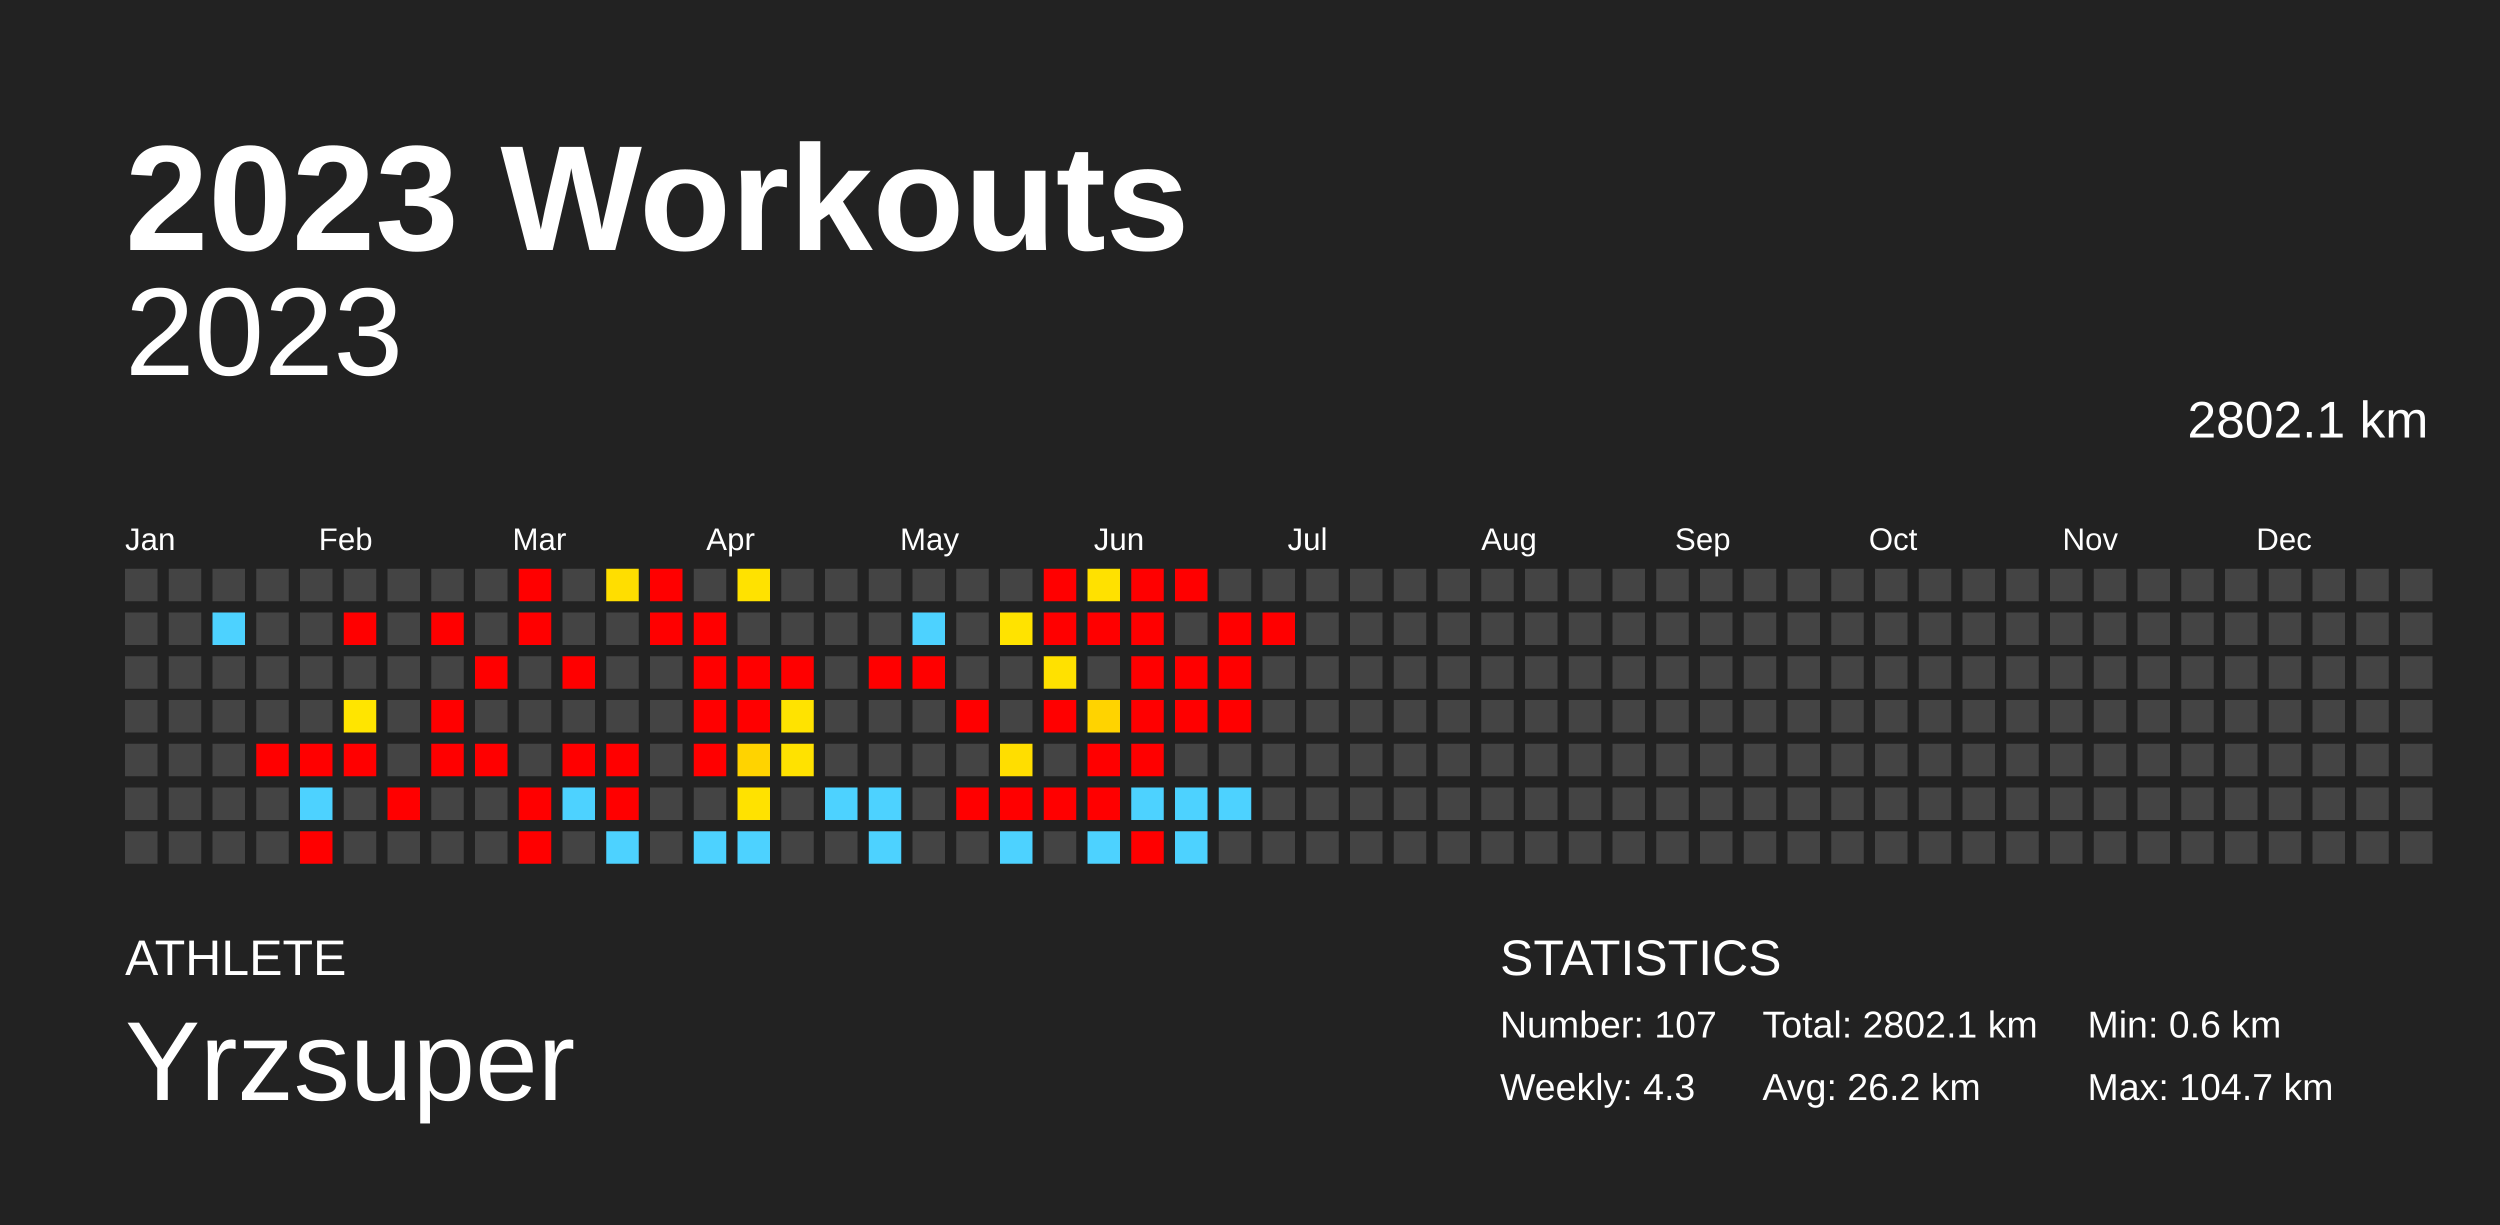
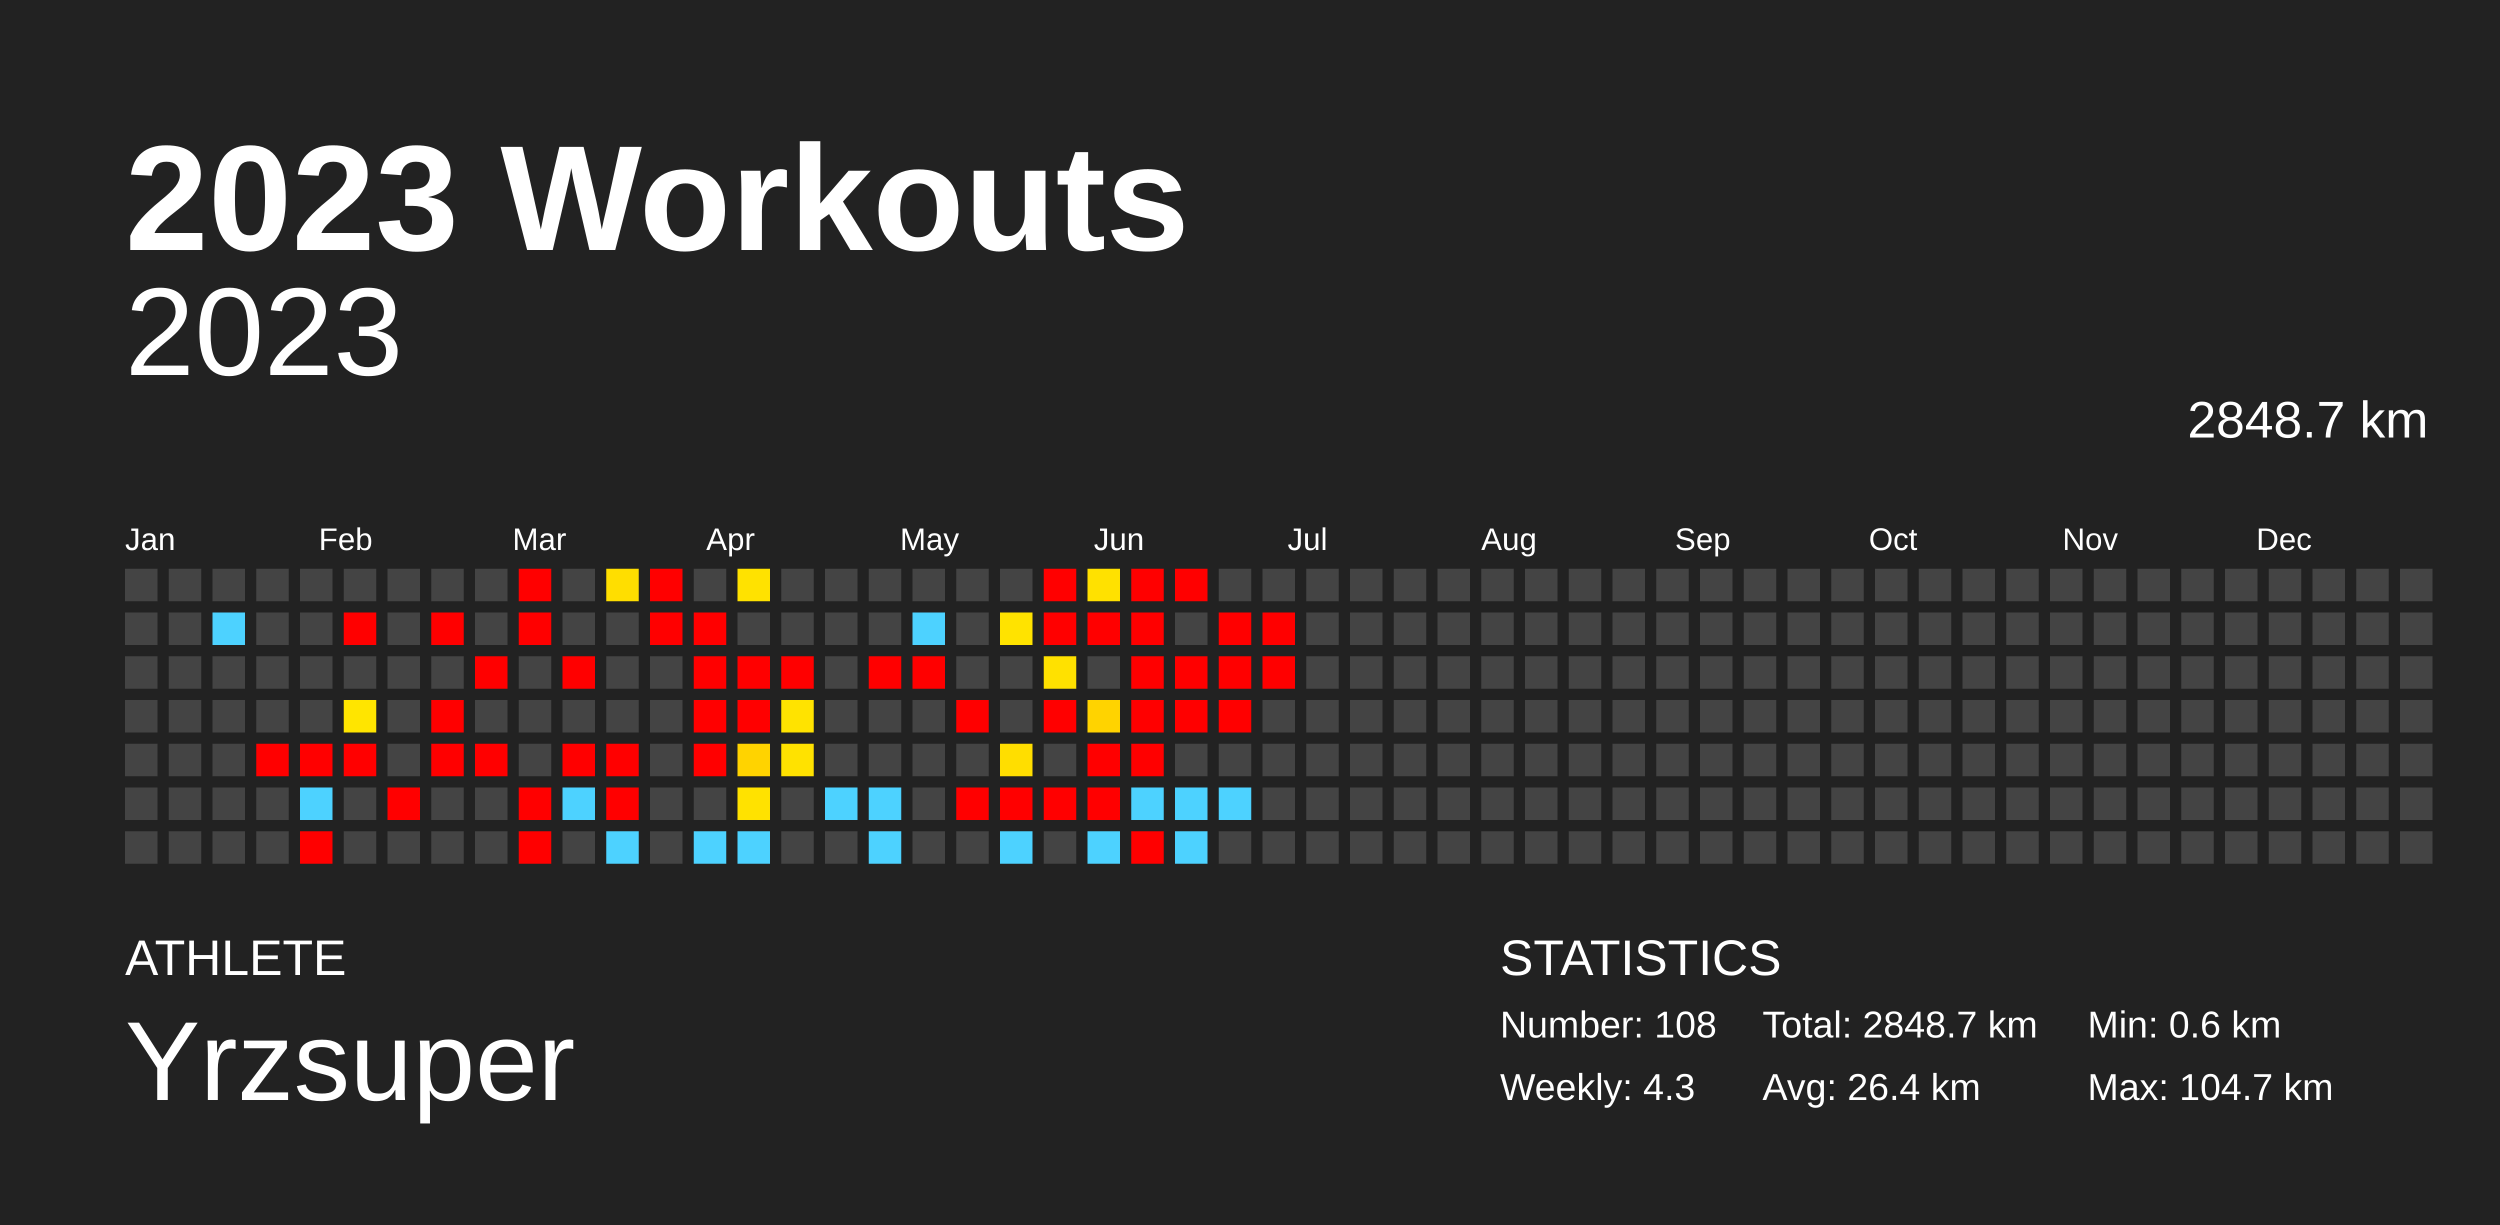
<svg xmlns="http://www.w3.org/2000/svg" baseProfile="full" height="98mm" version="1.1" viewBox="0,0,200,98" width="200mm">
  <defs />
  <rect fill="#222222" height="98" width="200" x="0" y="0" />
  <text fill="#FFFFFF" style="font-size:12px; font-family:Arial; font-weight:bold;" x="10" y="20">2023 Workouts</text>
  <text fill="#FFFFFF" style="font-size:4px; font-family:Arial" x="10" y="78">ATHLETE</text>
  <text fill="#FFFFFF" style="font-size:9px; font-family:Arial" x="10" y="88">Yrzsuper</text>
  <text fill="#FFFFFF" style="font-size:4px; font-family:Arial" x="120" y="78">STATISTICS</text>
-   <text fill="#FFFFFF" style="font-size:3px; font-family:Arial" x="120" y="83">Number: 107</text>
+   <text fill="#FFFFFF" style="font-size:3px; font-family:Arial" x="120" y="83">Number: 108</text>
  <text fill="#FFFFFF" style="font-size:3px; font-family:Arial" x="120" y="88">Weekly: 4.3</text>
-   <text fill="#FFFFFF" style="font-size:3px; font-family:Arial" x="141" y="83">Total: 2802.1 km</text>
-   <text fill="#FFFFFF" style="font-size:3px; font-family:Arial" x="141" y="88">Avg: 26.2 km</text>
+   <text fill="#FFFFFF" style="font-size:3px; font-family:Arial" x="141" y="83">Total: 2848.7 km</text>
+   <text fill="#FFFFFF" style="font-size:3px; font-family:Arial" x="141" y="88">Avg: 26.4 km</text>
  <text fill="#FFFFFF" style="font-size:3px; font-family:Arial" x="167" y="83">Min: 0.6 km</text>
  <text fill="#FFFFFF" style="font-size:3px; font-family:Arial" x="167" y="88">Max: 104.7 km</text>
  <text alignment-baseline="hanging" fill="#FFFFFF" style="font-size:10.0px; font-family:Arial;" x="10" y="30">2023</text>
-   <text alignment-baseline="hanging" fill="#FFFFFF" style="font-size:4.125px; font-family:Arial;" x="175" y="35">2802.1 km</text>
+   <text alignment-baseline="hanging" fill="#FFFFFF" style="font-size:4.125px; font-family:Arial;" x="175" y="35">2848.7 km</text>
  <text fill="#FFFFFF" style="font-size:2.5px; font-family:Arial" x="10.0" y="44">Jan</text>
  <text fill="#FFFFFF" style="font-size:2.5px; font-family:Arial" x="25.5" y="44">Feb</text>
  <text fill="#FFFFFF" style="font-size:2.5px; font-family:Arial" x="41.0" y="44">Mar</text>
  <text fill="#FFFFFF" style="font-size:2.5px; font-family:Arial" x="56.5" y="44">Apr</text>
  <text fill="#FFFFFF" style="font-size:2.5px; font-family:Arial" x="72.0" y="44">May</text>
  <text fill="#FFFFFF" style="font-size:2.5px; font-family:Arial" x="87.5" y="44">Jun</text>
  <text fill="#FFFFFF" style="font-size:2.5px; font-family:Arial" x="103.0" y="44">Jul</text>
  <text fill="#FFFFFF" style="font-size:2.5px; font-family:Arial" x="118.5" y="44">Aug</text>
  <text fill="#FFFFFF" style="font-size:2.5px; font-family:Arial" x="134.0" y="44">Sep</text>
  <text fill="#FFFFFF" style="font-size:2.5px; font-family:Arial" x="149.5" y="44">Oct</text>
  <text fill="#FFFFFF" style="font-size:2.5px; font-family:Arial" x="165.0" y="44">Nov</text>
  <text fill="#FFFFFF" style="font-size:2.5px; font-family:Arial" x="180.5" y="44">Dec</text>
  <rect fill="#444444" height="2.6" width="2.6" x="10.0" y="45.5" />
  <rect fill="#444444" height="2.6" width="2.6" x="10.0" y="49.0" />
  <rect fill="#444444" height="2.6" width="2.6" x="10.0" y="52.5" />
  <rect fill="#444444" height="2.6" width="2.6" x="10.0" y="56.0" />
  <rect fill="#444444" height="2.6" width="2.6" x="10.0" y="59.5" />
  <rect fill="#444444" height="2.6" width="2.6" x="10.0" y="63.0" />
  <rect fill="#444444" height="2.6" width="2.6" x="10.0" y="66.5" />
  <rect fill="#444444" height="2.6" width="2.6" x="13.5" y="45.5" />
  <rect fill="#444444" height="2.6" width="2.6" x="13.5" y="49.0" />
  <rect fill="#444444" height="2.6" width="2.6" x="13.5" y="52.5" />
  <rect fill="#444444" height="2.6" width="2.6" x="13.5" y="56.0" />
  <rect fill="#444444" height="2.6" width="2.6" x="13.5" y="59.5" />
  <rect fill="#444444" height="2.6" width="2.6" x="13.5" y="63.0" />
  <rect fill="#444444" height="2.6" width="2.6" x="13.5" y="66.5" />
  <rect fill="#444444" height="2.6" width="2.6" x="17.0" y="45.5" />
  <rect fill="#4dd2ff" height="2.6" width="2.6" x="17.0" y="49.0" />
  <rect fill="#444444" height="2.6" width="2.6" x="17.0" y="52.5" />
  <rect fill="#444444" height="2.6" width="2.6" x="17.0" y="56.0" />
  <rect fill="#444444" height="2.6" width="2.6" x="17.0" y="59.5" />
  <rect fill="#444444" height="2.6" width="2.6" x="17.0" y="63.0" />
  <rect fill="#444444" height="2.6" width="2.6" x="17.0" y="66.5" />
  <rect fill="#444444" height="2.6" width="2.6" x="20.5" y="45.5" />
  <rect fill="#444444" height="2.6" width="2.6" x="20.5" y="49.0" />
  <rect fill="#444444" height="2.6" width="2.6" x="20.5" y="52.5" />
  <rect fill="#444444" height="2.6" width="2.6" x="20.5" y="56.0" />
  <rect fill="red" height="2.6" width="2.6" x="20.5" y="59.5" />
  <rect fill="#444444" height="2.6" width="2.6" x="20.5" y="63.0" />
  <rect fill="#444444" height="2.6" width="2.6" x="20.5" y="66.5" />
  <rect fill="#444444" height="2.6" width="2.6" x="24.0" y="45.5" />
  <rect fill="#444444" height="2.6" width="2.6" x="24.0" y="49.0" />
  <rect fill="#444444" height="2.6" width="2.6" x="24.0" y="52.5" />
  <rect fill="#444444" height="2.6" width="2.6" x="24.0" y="56.0" />
  <rect fill="red" height="2.6" width="2.6" x="24.0" y="59.5" />
  <rect fill="#4dd2ff" height="2.6" width="2.6" x="24.0" y="63.0" />
  <rect fill="red" height="2.6" width="2.6" x="24.0" y="66.5" />
  <rect fill="#444444" height="2.6" width="2.6" x="27.5" y="45.5" />
  <rect fill="red" height="2.6" width="2.6" x="27.5" y="49.0" />
  <rect fill="#444444" height="2.6" width="2.6" x="27.5" y="52.5" />
  <rect fill="#ffe500" height="2.6" width="2.6" x="27.5" y="56.0" />
  <rect fill="red" height="2.6" width="2.6" x="27.5" y="59.5" />
  <rect fill="#444444" height="2.6" width="2.6" x="27.5" y="63.0" />
  <rect fill="#444444" height="2.6" width="2.6" x="27.5" y="66.5" />
  <rect fill="#444444" height="2.6" width="2.6" x="31.0" y="45.5" />
  <rect fill="#444444" height="2.6" width="2.6" x="31.0" y="49.0" />
  <rect fill="#444444" height="2.6" width="2.6" x="31.0" y="52.5" />
  <rect fill="#444444" height="2.6" width="2.6" x="31.0" y="56.0" />
  <rect fill="#444444" height="2.6" width="2.6" x="31.0" y="59.5" />
  <rect fill="red" height="2.6" width="2.6" x="31.0" y="63.0" />
  <rect fill="#444444" height="2.6" width="2.6" x="31.0" y="66.5" />
  <rect fill="#444444" height="2.6" width="2.6" x="34.5" y="45.5" />
  <rect fill="red" height="2.6" width="2.6" x="34.5" y="49.0" />
  <rect fill="#444444" height="2.6" width="2.6" x="34.5" y="52.5" />
  <rect fill="red" height="2.6" width="2.6" x="34.5" y="56.0" />
  <rect fill="red" height="2.6" width="2.6" x="34.5" y="59.5" />
  <rect fill="#444444" height="2.6" width="2.6" x="34.5" y="63.0" />
  <rect fill="#444444" height="2.6" width="2.6" x="34.5" y="66.5" />
  <rect fill="#444444" height="2.6" width="2.6" x="38.0" y="45.5" />
  <rect fill="#444444" height="2.6" width="2.6" x="38.0" y="49.0" />
  <rect fill="red" height="2.6" width="2.6" x="38.0" y="52.5" />
  <rect fill="#444444" height="2.6" width="2.6" x="38.0" y="56.0" />
  <rect fill="red" height="2.6" width="2.6" x="38.0" y="59.5" />
  <rect fill="#444444" height="2.6" width="2.6" x="38.0" y="63.0" />
  <rect fill="#444444" height="2.6" width="2.6" x="38.0" y="66.5" />
  <rect fill="red" height="2.6" width="2.6" x="41.5" y="45.5" />
  <rect fill="red" height="2.6" width="2.6" x="41.5" y="49.0" />
  <rect fill="#444444" height="2.6" width="2.6" x="41.5" y="52.5" />
  <rect fill="#444444" height="2.6" width="2.6" x="41.5" y="56.0" />
  <rect fill="#444444" height="2.6" width="2.6" x="41.5" y="59.5" />
  <rect fill="red" height="2.6" width="2.6" x="41.5" y="63.0" />
  <rect fill="red" height="2.6" width="2.6" x="41.5" y="66.5" />
  <rect fill="#444444" height="2.6" width="2.6" x="45.0" y="45.5" />
  <rect fill="#444444" height="2.6" width="2.6" x="45.0" y="49.0" />
  <rect fill="red" height="2.6" width="2.6" x="45.0" y="52.5" />
  <rect fill="#444444" height="2.6" width="2.6" x="45.0" y="56.0" />
  <rect fill="red" height="2.6" width="2.6" x="45.0" y="59.5" />
  <rect fill="#4dd2ff" height="2.6" width="2.6" x="45.0" y="63.0" />
  <rect fill="#444444" height="2.6" width="2.6" x="45.0" y="66.5" />
  <rect fill="#ffde00" height="2.6" width="2.6" x="48.5" y="45.5" />
  <rect fill="#444444" height="2.6" width="2.6" x="48.5" y="49.0" />
  <rect fill="#444444" height="2.6" width="2.6" x="48.5" y="52.5" />
  <rect fill="#444444" height="2.6" width="2.6" x="48.5" y="56.0" />
  <rect fill="red" height="2.6" width="2.6" x="48.5" y="59.5" />
  <rect fill="red" height="2.6" width="2.6" x="48.5" y="63.0" />
  <rect fill="#4dd2ff" height="2.6" width="2.6" x="48.5" y="66.5" />
  <rect fill="red" height="2.6" width="2.6" x="52.0" y="45.5" />
  <rect fill="red" height="2.6" width="2.6" x="52.0" y="49.0" />
  <rect fill="#444444" height="2.6" width="2.6" x="52.0" y="52.5" />
  <rect fill="#444444" height="2.6" width="2.6" x="52.0" y="56.0" />
  <rect fill="#444444" height="2.6" width="2.6" x="52.0" y="59.5" />
  <rect fill="#444444" height="2.6" width="2.6" x="52.0" y="63.0" />
  <rect fill="#444444" height="2.6" width="2.6" x="52.0" y="66.5" />
  <rect fill="#444444" height="2.6" width="2.6" x="55.5" y="45.5" />
  <rect fill="red" height="2.6" width="2.6" x="55.5" y="49.0" />
  <rect fill="red" height="2.6" width="2.6" x="55.5" y="52.5" />
  <rect fill="red" height="2.6" width="2.6" x="55.5" y="56.0" />
  <rect fill="red" height="2.6" width="2.6" x="55.5" y="59.5" />
  <rect fill="#444444" height="2.6" width="2.6" x="55.5" y="63.0" />
  <rect fill="#4dd2ff" height="2.6" width="2.6" x="55.5" y="66.5" />
  <rect fill="#ffe200" height="2.6" width="2.6" x="59.0" y="45.5" />
  <rect fill="#444444" height="2.6" width="2.6" x="59.0" y="49.0" />
  <rect fill="red" height="2.6" width="2.6" x="59.0" y="52.5" />
  <rect fill="red" height="2.6" width="2.6" x="59.0" y="56.0" />
  <rect fill="#ffd300" height="2.6" width="2.6" x="59.0" y="59.5" />
  <rect fill="#ffe200" height="2.6" width="2.6" x="59.0" y="63.0" />
  <rect fill="#4dd2ff" height="2.6" width="2.6" x="59.0" y="66.5" />
  <rect fill="#444444" height="2.6" width="2.6" x="62.5" y="45.5" />
  <rect fill="#444444" height="2.6" width="2.6" x="62.5" y="49.0" />
  <rect fill="red" height="2.6" width="2.6" x="62.5" y="52.5" />
  <rect fill="#ffe300" height="2.6" width="2.6" x="62.5" y="56.0" />
  <rect fill="#ffe200" height="2.6" width="2.6" x="62.5" y="59.5" />
  <rect fill="#444444" height="2.6" width="2.6" x="62.5" y="63.0" />
  <rect fill="#444444" height="2.6" width="2.6" x="62.5" y="66.5" />
  <rect fill="#444444" height="2.6" width="2.6" x="66.0" y="45.5" />
  <rect fill="#444444" height="2.6" width="2.6" x="66.0" y="49.0" />
  <rect fill="#444444" height="2.6" width="2.6" x="66.0" y="52.5" />
  <rect fill="#444444" height="2.6" width="2.6" x="66.0" y="56.0" />
  <rect fill="#444444" height="2.6" width="2.6" x="66.0" y="59.5" />
  <rect fill="#4dd2ff" height="2.6" width="2.6" x="66.0" y="63.0" />
  <rect fill="#444444" height="2.6" width="2.6" x="66.0" y="66.5" />
  <rect fill="#444444" height="2.6" width="2.6" x="69.5" y="45.5" />
  <rect fill="#444444" height="2.6" width="2.6" x="69.5" y="49.0" />
  <rect fill="red" height="2.6" width="2.6" x="69.5" y="52.5" />
  <rect fill="#444444" height="2.6" width="2.6" x="69.5" y="56.0" />
  <rect fill="#444444" height="2.6" width="2.6" x="69.5" y="59.5" />
  <rect fill="#4dd2ff" height="2.6" width="2.6" x="69.5" y="63.0" />
  <rect fill="#4dd2ff" height="2.6" width="2.6" x="69.5" y="66.5" />
  <rect fill="#444444" height="2.6" width="2.6" x="73.0" y="45.5" />
  <rect fill="#4dd2ff" height="2.6" width="2.6" x="73.0" y="49.0" />
  <rect fill="red" height="2.6" width="2.6" x="73.0" y="52.5" />
  <rect fill="#444444" height="2.6" width="2.6" x="73.0" y="56.0" />
  <rect fill="#444444" height="2.6" width="2.6" x="73.0" y="59.5" />
  <rect fill="#444444" height="2.6" width="2.6" x="73.0" y="63.0" />
  <rect fill="#444444" height="2.6" width="2.6" x="73.0" y="66.5" />
  <rect fill="#444444" height="2.6" width="2.6" x="76.5" y="45.5" />
  <rect fill="#444444" height="2.6" width="2.6" x="76.5" y="49.0" />
  <rect fill="#444444" height="2.6" width="2.6" x="76.5" y="52.5" />
  <rect fill="red" height="2.6" width="2.6" x="76.5" y="56.0" />
  <rect fill="#444444" height="2.6" width="2.6" x="76.5" y="59.5" />
  <rect fill="red" height="2.6" width="2.6" x="76.5" y="63.0" />
  <rect fill="#444444" height="2.6" width="2.6" x="76.5" y="66.5" />
  <rect fill="#444444" height="2.6" width="2.6" x="80.0" y="45.5" />
  <rect fill="#ffe300" height="2.6" width="2.6" x="80.0" y="49.0" />
  <rect fill="#444444" height="2.6" width="2.6" x="80.0" y="52.5" />
  <rect fill="#444444" height="2.6" width="2.6" x="80.0" y="56.0" />
  <rect fill="#ffde00" height="2.6" width="2.6" x="80.0" y="59.5" />
  <rect fill="red" height="2.6" width="2.6" x="80.0" y="63.0" />
  <rect fill="#4dd2ff" height="2.6" width="2.6" x="80.0" y="66.5" />
  <rect fill="red" height="2.6" width="2.6" x="83.5" y="45.5" />
  <rect fill="red" height="2.6" width="2.6" x="83.5" y="49.0" />
  <rect fill="#ffe100" height="2.6" width="2.6" x="83.5" y="52.5" />
  <rect fill="red" height="2.6" width="2.6" x="83.5" y="56.0" />
  <rect fill="#444444" height="2.6" width="2.6" x="83.5" y="59.5" />
  <rect fill="red" height="2.6" width="2.6" x="83.5" y="63.0" />
  <rect fill="#444444" height="2.6" width="2.6" x="83.5" y="66.5" />
  <rect fill="#ffe100" height="2.6" width="2.6" x="87.0" y="45.5" />
  <rect fill="red" height="2.6" width="2.6" x="87.0" y="49.0" />
  <rect fill="#444444" height="2.6" width="2.6" x="87.0" y="52.5" />
  <rect fill="#ffd300" height="2.6" width="2.6" x="87.0" y="56.0" />
  <rect fill="red" height="2.6" width="2.6" x="87.0" y="59.5" />
  <rect fill="red" height="2.6" width="2.6" x="87.0" y="63.0" />
  <rect fill="#4dd2ff" height="2.6" width="2.6" x="87.0" y="66.5" />
  <rect fill="red" height="2.6" width="2.6" x="90.5" y="45.5" />
  <rect fill="red" height="2.6" width="2.6" x="90.5" y="49.0" />
  <rect fill="red" height="2.6" width="2.6" x="90.5" y="52.5" />
  <rect fill="red" height="2.6" width="2.6" x="90.5" y="56.0" />
  <rect fill="red" height="2.6" width="2.6" x="90.5" y="59.5" />
  <rect fill="#4dd2ff" height="2.6" width="2.6" x="90.5" y="63.0" />
  <rect fill="red" height="2.6" width="2.6" x="90.5" y="66.5" />
  <rect fill="red" height="2.6" width="2.6" x="94.0" y="45.5" />
  <rect fill="#444444" height="2.6" width="2.6" x="94.0" y="49.0" />
  <rect fill="red" height="2.6" width="2.6" x="94.0" y="52.5" />
  <rect fill="red" height="2.6" width="2.6" x="94.0" y="56.0" />
  <rect fill="#444444" height="2.6" width="2.6" x="94.0" y="59.5" />
  <rect fill="#4dd2ff" height="2.6" width="2.6" x="94.0" y="63.0" />
  <rect fill="#4dd2ff" height="2.6" width="2.6" x="94.0" y="66.5" />
  <rect fill="#444444" height="2.6" width="2.6" x="97.5" y="45.5" />
  <rect fill="red" height="2.6" width="2.6" x="97.5" y="49.0" />
  <rect fill="red" height="2.6" width="2.6" x="97.5" y="52.5" />
  <rect fill="red" height="2.6" width="2.6" x="97.5" y="56.0" />
  <rect fill="#444444" height="2.6" width="2.6" x="97.5" y="59.5" />
  <rect fill="#4dd2ff" height="2.6" width="2.6" x="97.5" y="63.0" />
  <rect fill="#444444" height="2.6" width="2.6" x="97.5" y="66.5" />
  <rect fill="#444444" height="2.6" width="2.6" x="101.0" y="45.5" />
  <rect fill="red" height="2.6" width="2.6" x="101.0" y="49.0" />
-   <rect fill="#444444" height="2.6" width="2.6" x="101.0" y="52.5" />
+   <rect fill="red" height="2.6" width="2.6" x="101.0" y="52.5" />
  <rect fill="#444444" height="2.6" width="2.6" x="101.0" y="56.0" />
  <rect fill="#444444" height="2.6" width="2.6" x="101.0" y="59.5" />
  <rect fill="#444444" height="2.6" width="2.6" x="101.0" y="63.0" />
  <rect fill="#444444" height="2.6" width="2.6" x="101.0" y="66.5" />
  <rect fill="#444444" height="2.6" width="2.6" x="104.5" y="45.5" />
  <rect fill="#444444" height="2.6" width="2.6" x="104.5" y="49.0" />
  <rect fill="#444444" height="2.6" width="2.6" x="104.5" y="52.5" />
  <rect fill="#444444" height="2.6" width="2.6" x="104.5" y="56.0" />
  <rect fill="#444444" height="2.6" width="2.6" x="104.5" y="59.5" />
  <rect fill="#444444" height="2.6" width="2.6" x="104.5" y="63.0" />
  <rect fill="#444444" height="2.6" width="2.6" x="104.5" y="66.5" />
  <rect fill="#444444" height="2.6" width="2.6" x="108.0" y="45.5" />
  <rect fill="#444444" height="2.6" width="2.6" x="108.0" y="49.0" />
  <rect fill="#444444" height="2.6" width="2.6" x="108.0" y="52.5" />
  <rect fill="#444444" height="2.6" width="2.6" x="108.0" y="56.0" />
  <rect fill="#444444" height="2.6" width="2.6" x="108.0" y="59.5" />
  <rect fill="#444444" height="2.6" width="2.6" x="108.0" y="63.0" />
  <rect fill="#444444" height="2.6" width="2.6" x="108.0" y="66.5" />
  <rect fill="#444444" height="2.6" width="2.6" x="111.5" y="45.5" />
  <rect fill="#444444" height="2.6" width="2.6" x="111.5" y="49.0" />
  <rect fill="#444444" height="2.6" width="2.6" x="111.5" y="52.5" />
  <rect fill="#444444" height="2.6" width="2.6" x="111.5" y="56.0" />
  <rect fill="#444444" height="2.6" width="2.6" x="111.5" y="59.5" />
  <rect fill="#444444" height="2.6" width="2.6" x="111.5" y="63.0" />
  <rect fill="#444444" height="2.6" width="2.6" x="111.5" y="66.5" />
  <rect fill="#444444" height="2.6" width="2.6" x="115.0" y="45.5" />
  <rect fill="#444444" height="2.6" width="2.6" x="115.0" y="49.0" />
  <rect fill="#444444" height="2.6" width="2.6" x="115.0" y="52.5" />
  <rect fill="#444444" height="2.6" width="2.6" x="115.0" y="56.0" />
  <rect fill="#444444" height="2.6" width="2.6" x="115.0" y="59.5" />
  <rect fill="#444444" height="2.6" width="2.6" x="115.0" y="63.0" />
  <rect fill="#444444" height="2.6" width="2.6" x="115.0" y="66.5" />
  <rect fill="#444444" height="2.6" width="2.6" x="118.5" y="45.5" />
  <rect fill="#444444" height="2.6" width="2.6" x="118.5" y="49.0" />
  <rect fill="#444444" height="2.6" width="2.6" x="118.5" y="52.5" />
  <rect fill="#444444" height="2.6" width="2.6" x="118.5" y="56.0" />
  <rect fill="#444444" height="2.6" width="2.6" x="118.5" y="59.5" />
  <rect fill="#444444" height="2.6" width="2.6" x="118.5" y="63.0" />
  <rect fill="#444444" height="2.6" width="2.6" x="118.5" y="66.5" />
  <rect fill="#444444" height="2.6" width="2.6" x="122.0" y="45.5" />
  <rect fill="#444444" height="2.6" width="2.6" x="122.0" y="49.0" />
  <rect fill="#444444" height="2.6" width="2.6" x="122.0" y="52.5" />
  <rect fill="#444444" height="2.6" width="2.6" x="122.0" y="56.0" />
  <rect fill="#444444" height="2.6" width="2.6" x="122.0" y="59.5" />
  <rect fill="#444444" height="2.6" width="2.6" x="122.0" y="63.0" />
  <rect fill="#444444" height="2.6" width="2.6" x="122.0" y="66.5" />
  <rect fill="#444444" height="2.6" width="2.6" x="125.5" y="45.5" />
  <rect fill="#444444" height="2.6" width="2.6" x="125.5" y="49.0" />
  <rect fill="#444444" height="2.6" width="2.6" x="125.5" y="52.5" />
  <rect fill="#444444" height="2.6" width="2.6" x="125.5" y="56.0" />
  <rect fill="#444444" height="2.6" width="2.6" x="125.5" y="59.5" />
  <rect fill="#444444" height="2.6" width="2.6" x="125.5" y="63.0" />
  <rect fill="#444444" height="2.6" width="2.6" x="125.5" y="66.5" />
  <rect fill="#444444" height="2.6" width="2.6" x="129.0" y="45.5" />
  <rect fill="#444444" height="2.6" width="2.6" x="129.0" y="49.0" />
  <rect fill="#444444" height="2.6" width="2.6" x="129.0" y="52.5" />
  <rect fill="#444444" height="2.6" width="2.6" x="129.0" y="56.0" />
  <rect fill="#444444" height="2.6" width="2.6" x="129.0" y="59.5" />
  <rect fill="#444444" height="2.6" width="2.6" x="129.0" y="63.0" />
  <rect fill="#444444" height="2.6" width="2.6" x="129.0" y="66.5" />
  <rect fill="#444444" height="2.6" width="2.6" x="132.5" y="45.5" />
  <rect fill="#444444" height="2.6" width="2.6" x="132.5" y="49.0" />
  <rect fill="#444444" height="2.6" width="2.6" x="132.5" y="52.5" />
  <rect fill="#444444" height="2.6" width="2.6" x="132.5" y="56.0" />
  <rect fill="#444444" height="2.6" width="2.6" x="132.5" y="59.5" />
  <rect fill="#444444" height="2.6" width="2.6" x="132.5" y="63.0" />
  <rect fill="#444444" height="2.6" width="2.6" x="132.5" y="66.5" />
  <rect fill="#444444" height="2.6" width="2.6" x="136.0" y="45.5" />
  <rect fill="#444444" height="2.6" width="2.6" x="136.0" y="49.0" />
  <rect fill="#444444" height="2.6" width="2.6" x="136.0" y="52.5" />
  <rect fill="#444444" height="2.6" width="2.6" x="136.0" y="56.0" />
  <rect fill="#444444" height="2.6" width="2.6" x="136.0" y="59.5" />
  <rect fill="#444444" height="2.6" width="2.6" x="136.0" y="63.0" />
  <rect fill="#444444" height="2.6" width="2.6" x="136.0" y="66.5" />
  <rect fill="#444444" height="2.6" width="2.6" x="139.5" y="45.5" />
  <rect fill="#444444" height="2.6" width="2.6" x="139.5" y="49.0" />
  <rect fill="#444444" height="2.6" width="2.6" x="139.5" y="52.5" />
  <rect fill="#444444" height="2.6" width="2.6" x="139.5" y="56.0" />
  <rect fill="#444444" height="2.6" width="2.6" x="139.5" y="59.5" />
  <rect fill="#444444" height="2.6" width="2.6" x="139.5" y="63.0" />
  <rect fill="#444444" height="2.6" width="2.6" x="139.5" y="66.5" />
  <rect fill="#444444" height="2.6" width="2.6" x="143.0" y="45.5" />
  <rect fill="#444444" height="2.6" width="2.6" x="143.0" y="49.0" />
  <rect fill="#444444" height="2.6" width="2.6" x="143.0" y="52.5" />
  <rect fill="#444444" height="2.6" width="2.6" x="143.0" y="56.0" />
  <rect fill="#444444" height="2.6" width="2.6" x="143.0" y="59.5" />
  <rect fill="#444444" height="2.6" width="2.6" x="143.0" y="63.0" />
  <rect fill="#444444" height="2.6" width="2.6" x="143.0" y="66.5" />
  <rect fill="#444444" height="2.6" width="2.6" x="146.5" y="45.5" />
  <rect fill="#444444" height="2.6" width="2.6" x="146.5" y="49.0" />
  <rect fill="#444444" height="2.6" width="2.6" x="146.5" y="52.5" />
  <rect fill="#444444" height="2.6" width="2.6" x="146.5" y="56.0" />
  <rect fill="#444444" height="2.6" width="2.6" x="146.5" y="59.5" />
  <rect fill="#444444" height="2.6" width="2.6" x="146.5" y="63.0" />
  <rect fill="#444444" height="2.6" width="2.6" x="146.5" y="66.5" />
  <rect fill="#444444" height="2.6" width="2.6" x="150.0" y="45.5" />
  <rect fill="#444444" height="2.6" width="2.6" x="150.0" y="49.0" />
  <rect fill="#444444" height="2.6" width="2.6" x="150.0" y="52.5" />
  <rect fill="#444444" height="2.6" width="2.6" x="150.0" y="56.0" />
  <rect fill="#444444" height="2.6" width="2.6" x="150.0" y="59.5" />
  <rect fill="#444444" height="2.6" width="2.6" x="150.0" y="63.0" />
  <rect fill="#444444" height="2.6" width="2.6" x="150.0" y="66.5" />
  <rect fill="#444444" height="2.6" width="2.6" x="153.5" y="45.5" />
  <rect fill="#444444" height="2.6" width="2.6" x="153.5" y="49.0" />
  <rect fill="#444444" height="2.6" width="2.6" x="153.5" y="52.5" />
  <rect fill="#444444" height="2.6" width="2.6" x="153.5" y="56.0" />
  <rect fill="#444444" height="2.6" width="2.6" x="153.5" y="59.5" />
  <rect fill="#444444" height="2.6" width="2.6" x="153.5" y="63.0" />
  <rect fill="#444444" height="2.6" width="2.6" x="153.5" y="66.5" />
  <rect fill="#444444" height="2.6" width="2.6" x="157.0" y="45.5" />
  <rect fill="#444444" height="2.6" width="2.6" x="157.0" y="49.0" />
  <rect fill="#444444" height="2.6" width="2.6" x="157.0" y="52.5" />
  <rect fill="#444444" height="2.6" width="2.6" x="157.0" y="56.0" />
  <rect fill="#444444" height="2.6" width="2.6" x="157.0" y="59.5" />
  <rect fill="#444444" height="2.6" width="2.6" x="157.0" y="63.0" />
  <rect fill="#444444" height="2.6" width="2.6" x="157.0" y="66.5" />
  <rect fill="#444444" height="2.6" width="2.6" x="160.5" y="45.5" />
  <rect fill="#444444" height="2.6" width="2.6" x="160.5" y="49.0" />
  <rect fill="#444444" height="2.6" width="2.6" x="160.5" y="52.5" />
  <rect fill="#444444" height="2.6" width="2.6" x="160.5" y="56.0" />
  <rect fill="#444444" height="2.6" width="2.6" x="160.5" y="59.5" />
  <rect fill="#444444" height="2.6" width="2.6" x="160.5" y="63.0" />
  <rect fill="#444444" height="2.6" width="2.6" x="160.5" y="66.5" />
  <rect fill="#444444" height="2.6" width="2.6" x="164.0" y="45.5" />
  <rect fill="#444444" height="2.6" width="2.6" x="164.0" y="49.0" />
  <rect fill="#444444" height="2.6" width="2.6" x="164.0" y="52.5" />
  <rect fill="#444444" height="2.6" width="2.6" x="164.0" y="56.0" />
  <rect fill="#444444" height="2.6" width="2.6" x="164.0" y="59.5" />
  <rect fill="#444444" height="2.6" width="2.6" x="164.0" y="63.0" />
  <rect fill="#444444" height="2.6" width="2.6" x="164.0" y="66.5" />
  <rect fill="#444444" height="2.6" width="2.6" x="167.5" y="45.5" />
  <rect fill="#444444" height="2.6" width="2.6" x="167.5" y="49.0" />
  <rect fill="#444444" height="2.6" width="2.6" x="167.5" y="52.5" />
  <rect fill="#444444" height="2.6" width="2.6" x="167.5" y="56.0" />
  <rect fill="#444444" height="2.6" width="2.6" x="167.5" y="59.5" />
  <rect fill="#444444" height="2.6" width="2.6" x="167.5" y="63.0" />
  <rect fill="#444444" height="2.6" width="2.6" x="167.5" y="66.5" />
  <rect fill="#444444" height="2.6" width="2.6" x="171.0" y="45.5" />
  <rect fill="#444444" height="2.6" width="2.6" x="171.0" y="49.0" />
  <rect fill="#444444" height="2.6" width="2.6" x="171.0" y="52.5" />
  <rect fill="#444444" height="2.6" width="2.6" x="171.0" y="56.0" />
  <rect fill="#444444" height="2.6" width="2.6" x="171.0" y="59.5" />
  <rect fill="#444444" height="2.6" width="2.6" x="171.0" y="63.0" />
  <rect fill="#444444" height="2.6" width="2.6" x="171.0" y="66.5" />
  <rect fill="#444444" height="2.6" width="2.6" x="174.5" y="45.5" />
  <rect fill="#444444" height="2.6" width="2.6" x="174.5" y="49.0" />
  <rect fill="#444444" height="2.6" width="2.6" x="174.5" y="52.5" />
  <rect fill="#444444" height="2.6" width="2.6" x="174.5" y="56.0" />
  <rect fill="#444444" height="2.6" width="2.6" x="174.5" y="59.5" />
  <rect fill="#444444" height="2.6" width="2.6" x="174.5" y="63.0" />
  <rect fill="#444444" height="2.6" width="2.6" x="174.5" y="66.5" />
  <rect fill="#444444" height="2.6" width="2.6" x="178.0" y="45.5" />
  <rect fill="#444444" height="2.6" width="2.6" x="178.0" y="49.0" />
  <rect fill="#444444" height="2.6" width="2.6" x="178.0" y="52.5" />
  <rect fill="#444444" height="2.6" width="2.6" x="178.0" y="56.0" />
  <rect fill="#444444" height="2.6" width="2.6" x="178.0" y="59.5" />
  <rect fill="#444444" height="2.6" width="2.6" x="178.0" y="63.0" />
  <rect fill="#444444" height="2.6" width="2.6" x="178.0" y="66.5" />
  <rect fill="#444444" height="2.6" width="2.6" x="181.5" y="45.5" />
  <rect fill="#444444" height="2.6" width="2.6" x="181.5" y="49.0" />
  <rect fill="#444444" height="2.6" width="2.6" x="181.5" y="52.5" />
  <rect fill="#444444" height="2.6" width="2.6" x="181.5" y="56.0" />
  <rect fill="#444444" height="2.6" width="2.6" x="181.5" y="59.5" />
  <rect fill="#444444" height="2.6" width="2.6" x="181.5" y="63.0" />
  <rect fill="#444444" height="2.6" width="2.6" x="181.5" y="66.5" />
  <rect fill="#444444" height="2.6" width="2.6" x="185.0" y="45.5" />
  <rect fill="#444444" height="2.6" width="2.6" x="185.0" y="49.0" />
  <rect fill="#444444" height="2.6" width="2.6" x="185.0" y="52.5" />
  <rect fill="#444444" height="2.6" width="2.6" x="185.0" y="56.0" />
  <rect fill="#444444" height="2.6" width="2.6" x="185.0" y="59.5" />
  <rect fill="#444444" height="2.6" width="2.6" x="185.0" y="63.0" />
  <rect fill="#444444" height="2.6" width="2.6" x="185.0" y="66.5" />
  <rect fill="#444444" height="2.6" width="2.6" x="188.5" y="45.5" />
  <rect fill="#444444" height="2.6" width="2.6" x="188.5" y="49.0" />
  <rect fill="#444444" height="2.6" width="2.6" x="188.5" y="52.5" />
  <rect fill="#444444" height="2.6" width="2.6" x="188.5" y="56.0" />
  <rect fill="#444444" height="2.6" width="2.6" x="188.5" y="59.5" />
  <rect fill="#444444" height="2.6" width="2.6" x="188.5" y="63.0" />
  <rect fill="#444444" height="2.6" width="2.6" x="188.5" y="66.5" />
  <rect fill="#444444" height="2.6" width="2.6" x="192.0" y="45.5" />
  <rect fill="#444444" height="2.6" width="2.6" x="192.0" y="49.0" />
  <rect fill="#444444" height="2.6" width="2.6" x="192.0" y="52.5" />
  <rect fill="#444444" height="2.6" width="2.6" x="192.0" y="56.0" />
  <rect fill="#444444" height="2.6" width="2.6" x="192.0" y="59.5" />
  <rect fill="#444444" height="2.6" width="2.6" x="192.0" y="63.0" />
  <rect fill="#444444" height="2.6" width="2.6" x="192.0" y="66.5" />
</svg>
